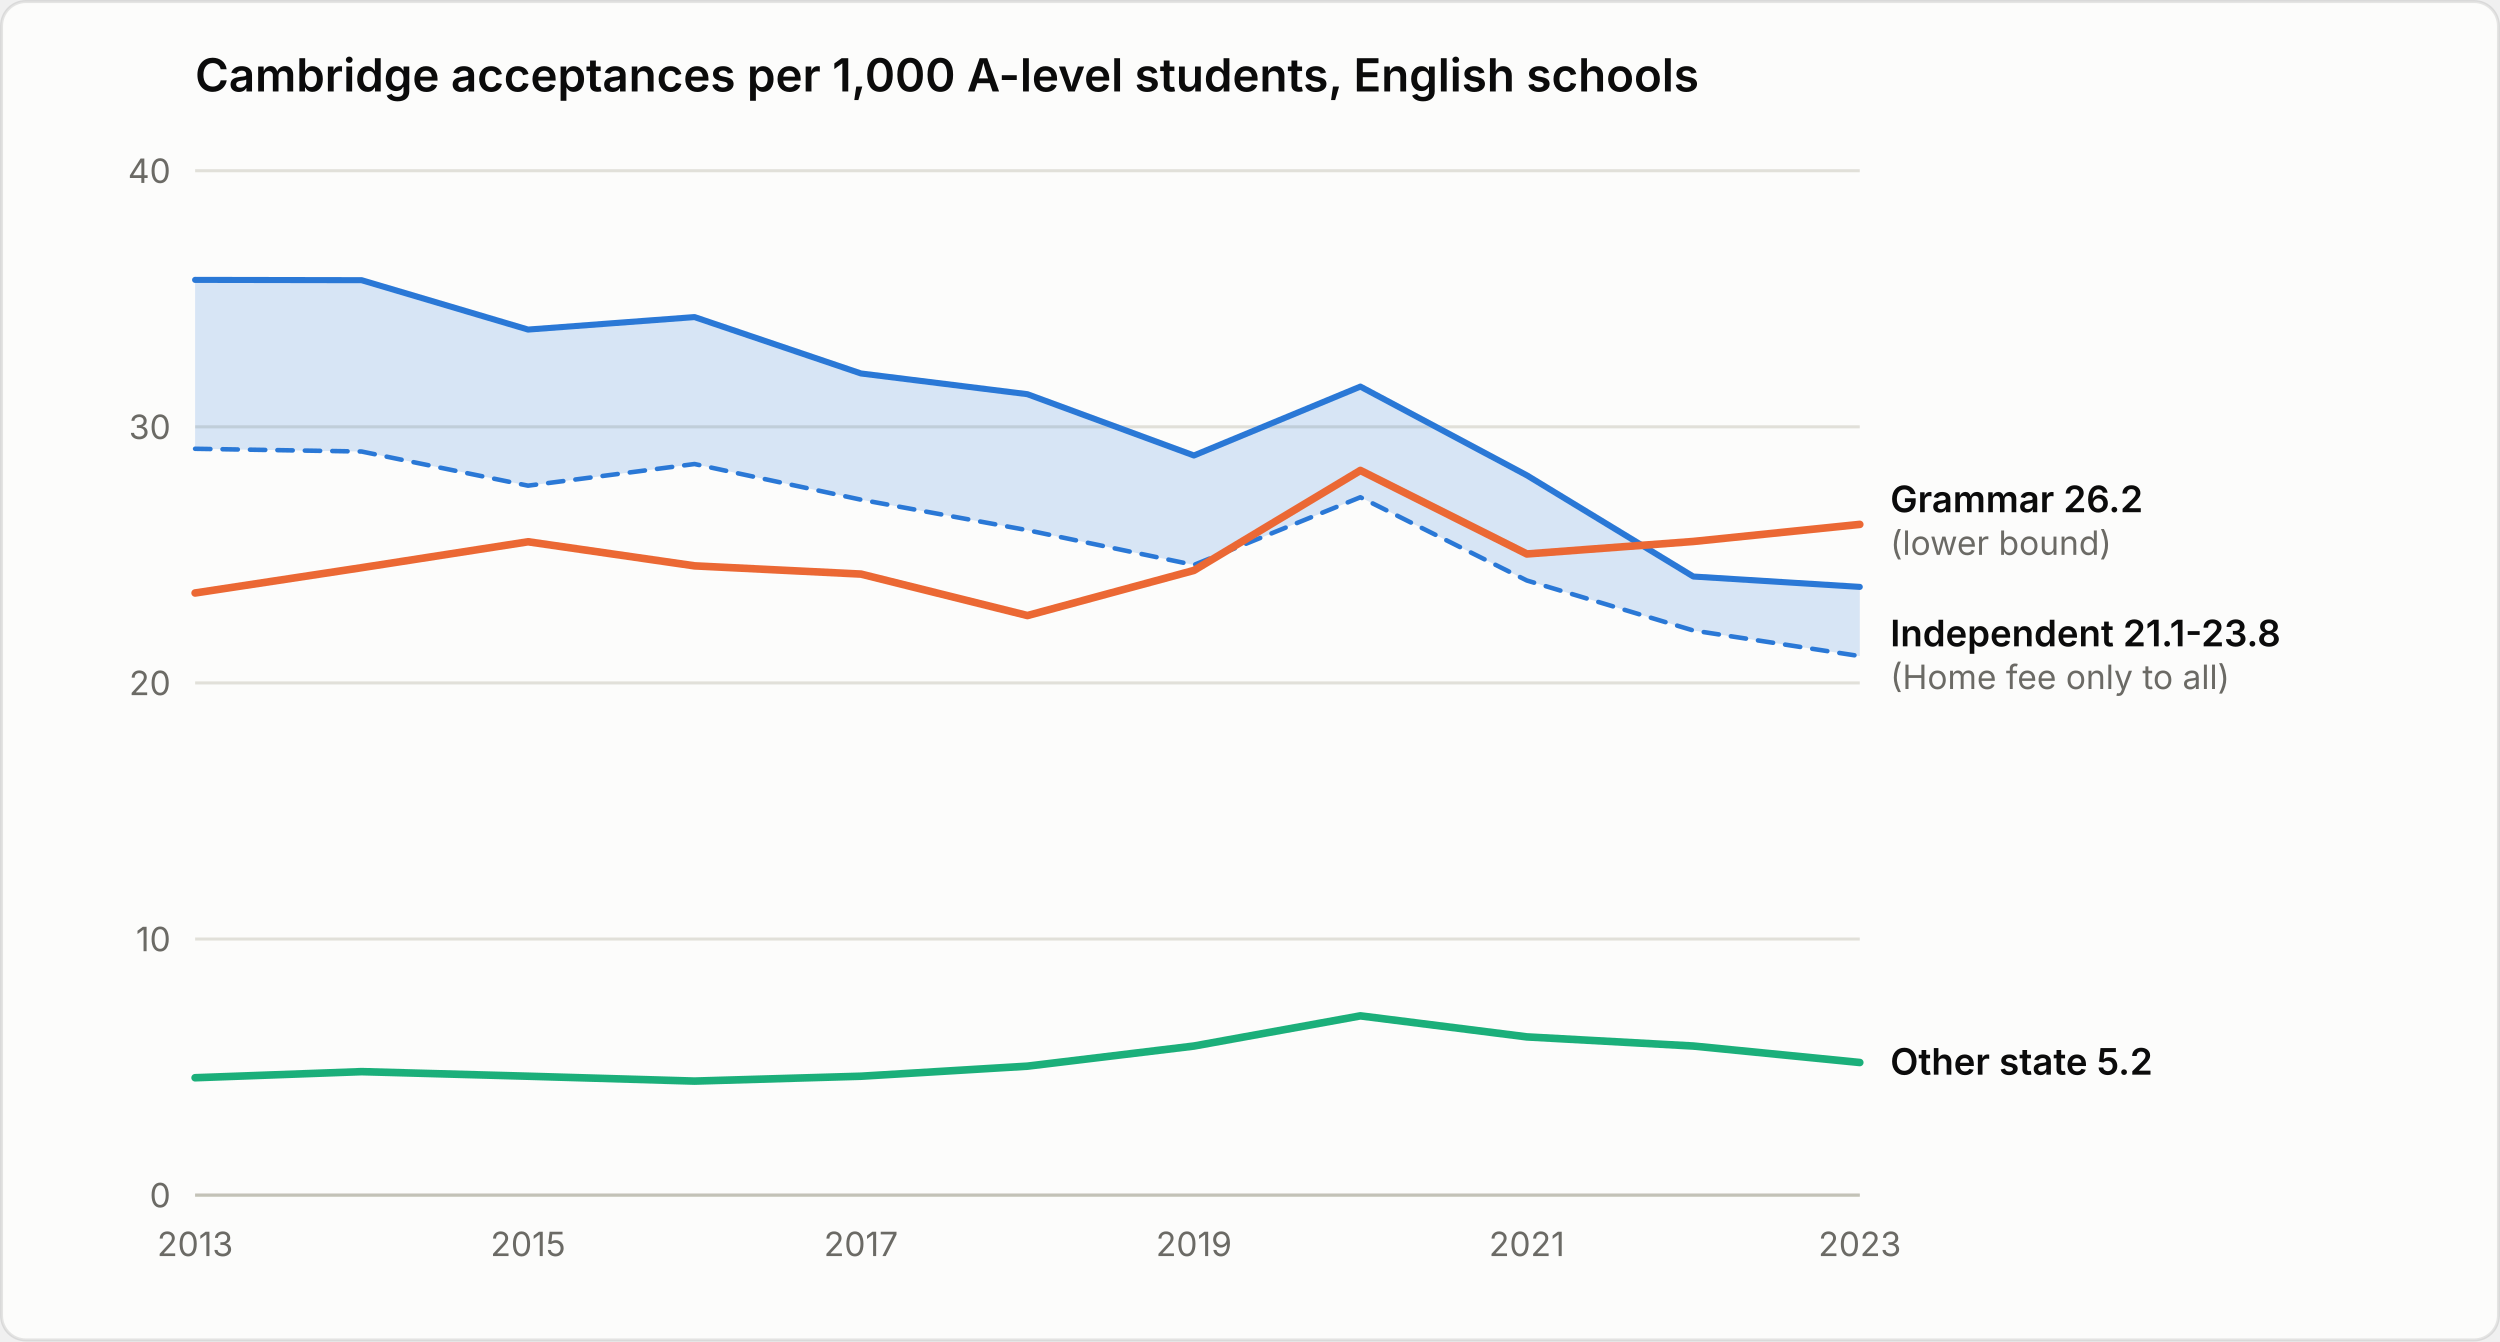
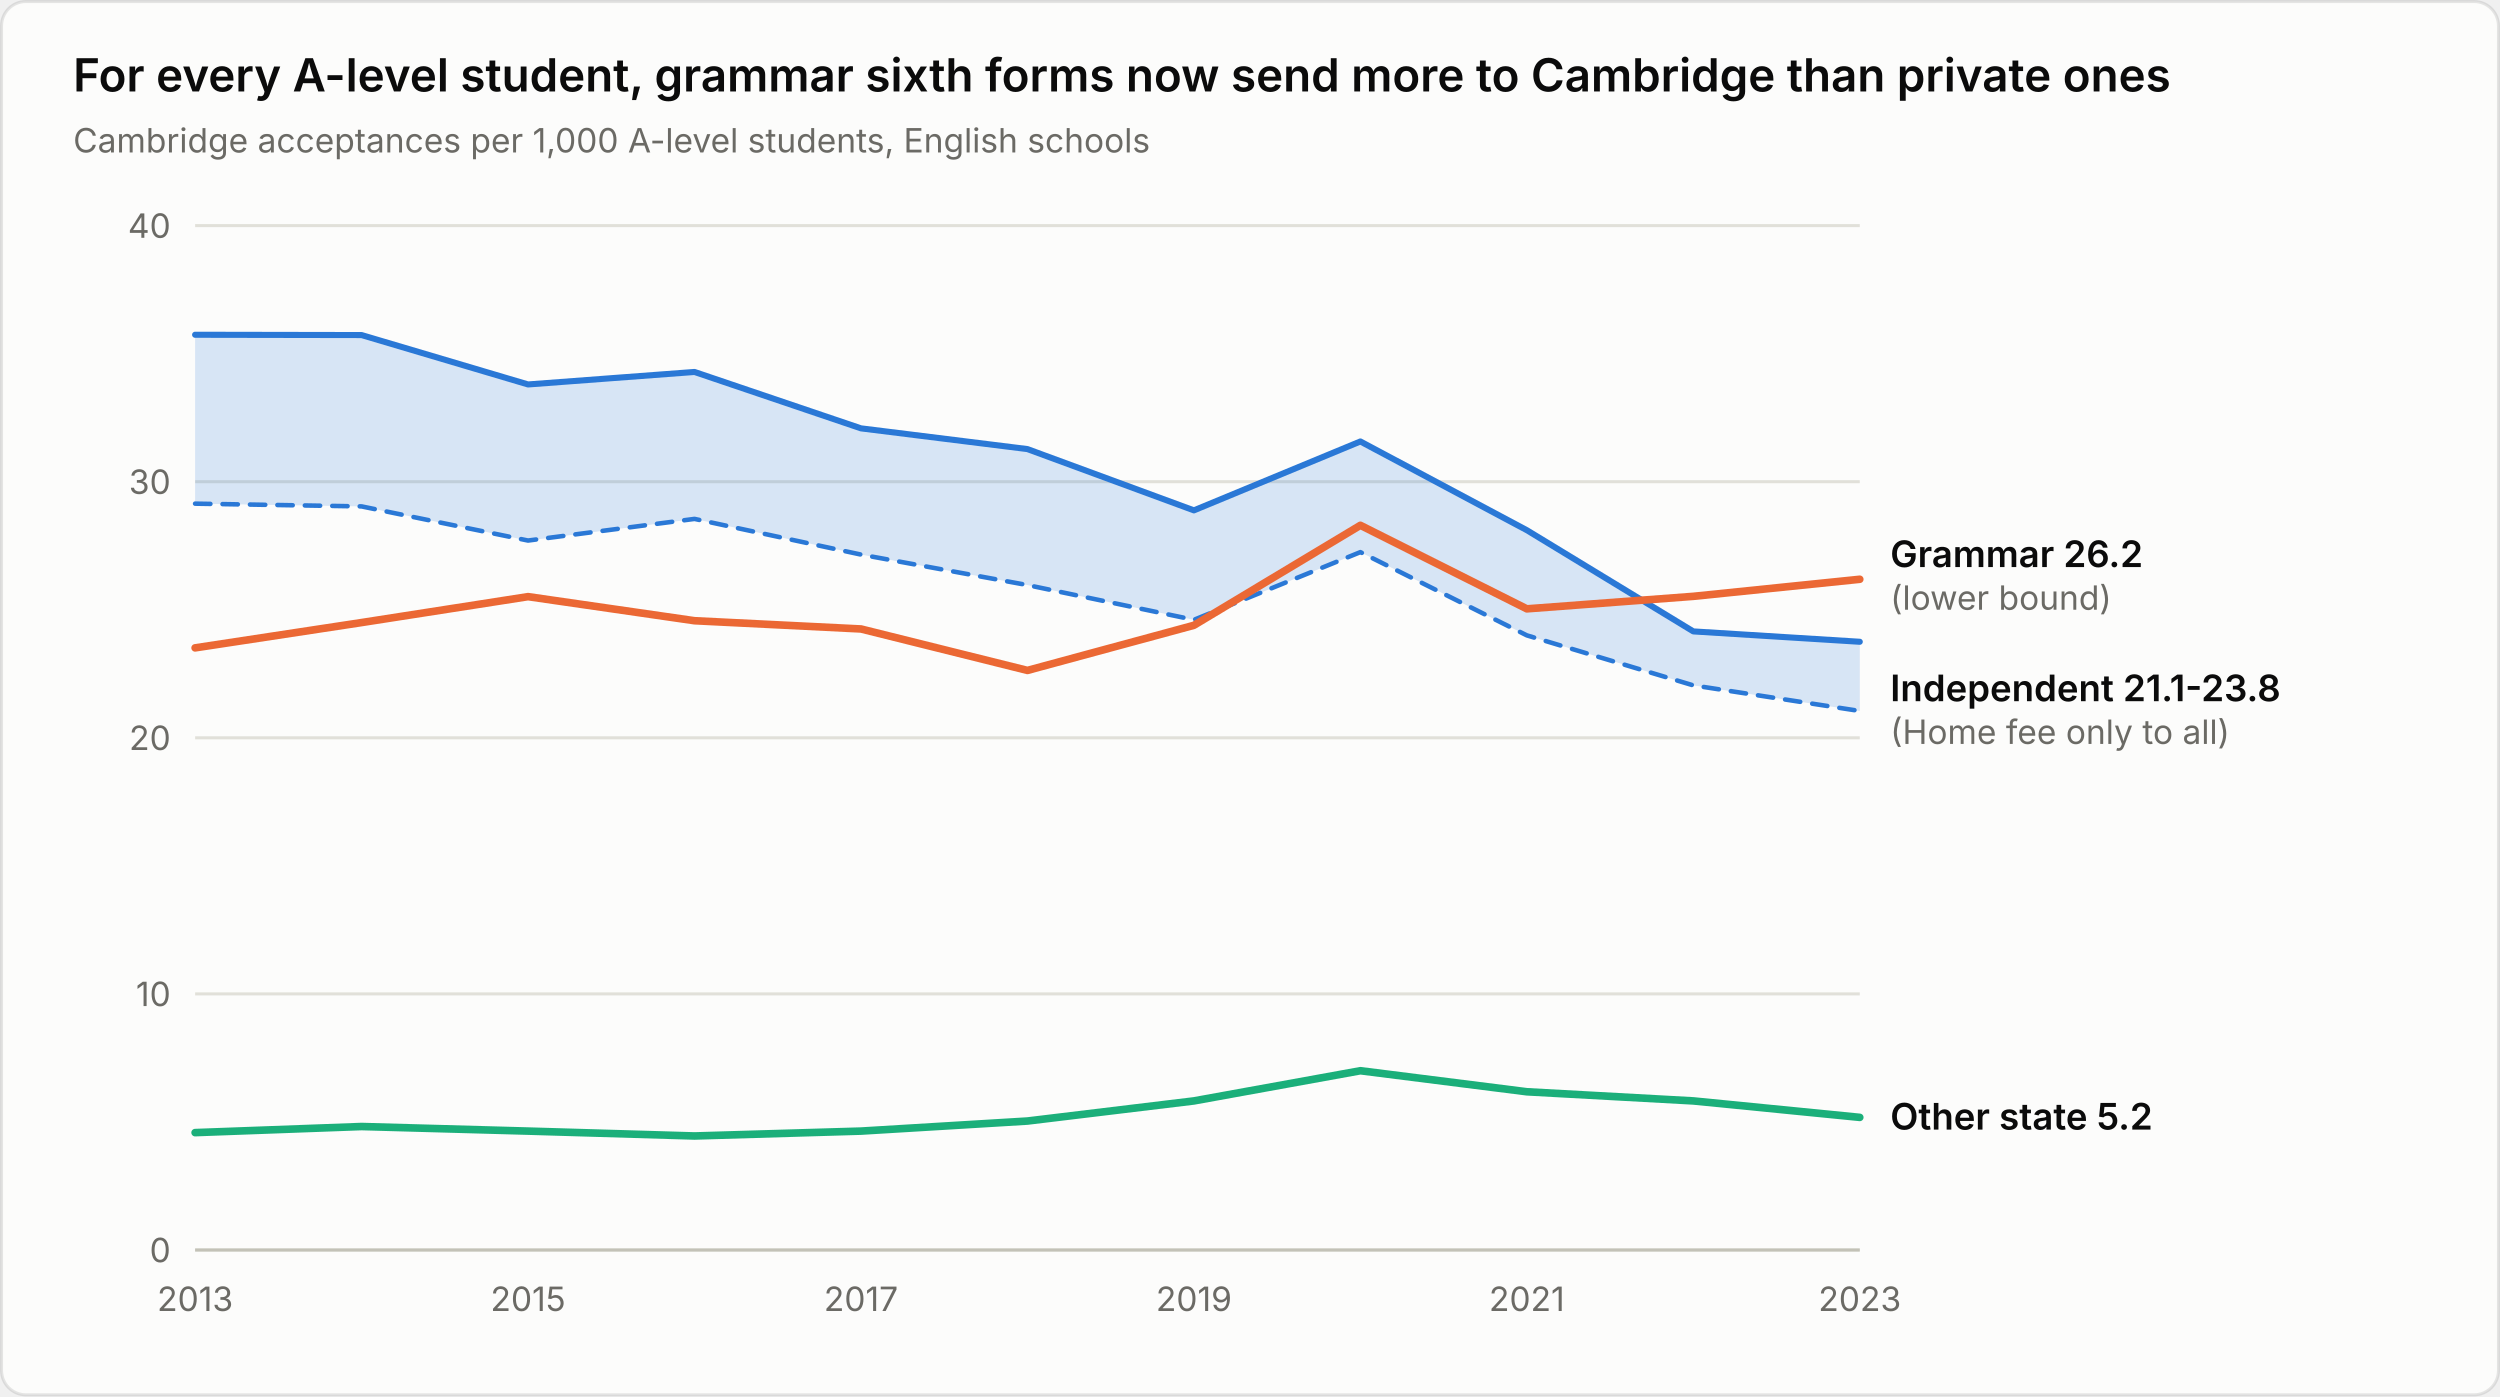
- <svg xmlns="http://www.w3.org/2000/svg" viewBox="0 0 820 440" width="820" height="440" role="img" aria-labelledby="t d">
+ <svg xmlns="http://www.w3.org/2000/svg" viewBox="0 0 820 458" width="820" height="458" role="img" aria-labelledby="t d">
  <style>
  .surface { fill: #fcfcfb; stroke: rgba(11,11,11,.10); }
  .t1 { fill: #0b0b0b; } .t2 { fill: #52514e; } .t3 { fill: #6b6a65; }
  .grid { stroke: #e1e0d9; stroke-width: 1; } .axis { stroke: #c3c2b7; stroke-width: 1; }
  .ind { fill: #2a78d6; stroke: #2a78d6; } .ind-l { stroke: #2a78d6; fill: none; } .ind-band { fill: #2a78d6; opacity: .18; }
  .gra { fill: #eb6834; stroke: #eb6834; } .gra-l { stroke: #eb6834; fill: none; }
  .com { fill: #1baf7a; stroke: #1baf7a; } .com-l { stroke: #1baf7a; fill: none; }
  .neu { fill: #898781; stroke: #898781; } .neu-l { stroke: #898781; fill: none; } .neu-band { fill: #898781; opacity: .14; }
  .hollow { fill: #fcfcfb; stroke-width: 2; }
  .ink { stroke: #0b0b0b; fill: none; }
  .dash { stroke-dasharray: 5 4; }
  .halo { paint-order: stroke; stroke: #fcfcfb; stroke-width: 4px; stroke-linejoin: round; }
  text { font-family: system-ui, -apple-system, 'Segoe UI', sans-serif; }
  @media (prefers-color-scheme: dark) {
    .surface { fill: #1a1a19; stroke: rgba(255,255,255,.10); }
    .t1 { fill: #ffffff; } .t2 { fill: #c3c2b7; } .t3 { fill: #a9a8a1; }
    .grid { stroke: #2c2c2a; } .axis { stroke: #383835; }
    .ind { fill: #3987e5; stroke: #3987e5; } .ind-l { stroke: #3987e5; } .ind-band { fill: #3987e5; }
    .gra { fill: #d95926; stroke: #d95926; } .gra-l { stroke: #d95926; }
    .com { fill: #199e70; stroke: #199e70; } .com-l { stroke: #199e70; }
    .hollow { fill: #1a1a19; }
    .ink { stroke: #ffffff; }
    .halo { stroke: #1a1a19; }
  }
</style>
-   <rect class="surface" x="0.5" y="0.5" width="819" height="439" rx="8" />
-   <text class="t1" x="64.0" y="30.0" font-size="15" text-anchor="start" font-weight="600">Cambridge acceptances per 1,000 A-level students, English schools</text>
-   <line class="grid" x1="64.0" y1="392.0" x2="610.0" y2="392.0" stroke-width="1" />
-   <text class="t3" x="56.0" y="396.0" font-size="11" text-anchor="end">0</text>
-   <line class="grid" x1="64.0" y1="308.0" x2="610.0" y2="308.0" stroke-width="1" />
-   <text class="t3" x="56.0" y="312.0" font-size="11" text-anchor="end">10</text>
-   <line class="grid" x1="64.0" y1="224.0" x2="610.0" y2="224.0" stroke-width="1" />
-   <text class="t3" x="56.0" y="228.0" font-size="11" text-anchor="end">20</text>
-   <line class="grid" x1="64.0" y1="140.0" x2="610.0" y2="140.0" stroke-width="1" />
-   <text class="t3" x="56.0" y="144.0" font-size="11" text-anchor="end">30</text>
-   <line class="grid" x1="64.0" y1="56.0" x2="610.0" y2="56.0" stroke-width="1" />
-   <text class="t3" x="56.0" y="60.0" font-size="11" text-anchor="end">40</text>
-   <text class="t3" x="64.0" y="412.0" font-size="11" text-anchor="middle">2013</text>
-   <text class="t3" x="173.2" y="412.0" font-size="11" text-anchor="middle">2015</text>
-   <text class="t3" x="282.4" y="412.0" font-size="11" text-anchor="middle">2017</text>
-   <text class="t3" x="391.6" y="412.0" font-size="11" text-anchor="middle">2019</text>
-   <text class="t3" x="500.8" y="412.0" font-size="11" text-anchor="middle">2021</text>
-   <text class="t3" x="610.0" y="412.0" font-size="11" text-anchor="middle">2023</text>
-   <line class="axis" x1="64.0" y1="392.0" x2="610.0" y2="392.0" stroke-width="1" />
-   <path class="ind-band" d="M64.0,91.8 L118.6,91.9 L173.2,108.1 L227.8,104.0 L282.4,122.5 L337.0,129.3 L391.6,149.4 L446.2,126.8 L500.8,155.9 L555.4,189.1 L610.0,192.5 L610.0,215.2 L555.4,206.8 L500.8,190.4 L446.2,163.1 L391.6,185.3 L337.0,173.9 L282.4,163.9 L227.8,152.2 L173.2,159.3 L118.6,148.1 L64.0,147.2 Z" stroke-width="0" stroke-linejoin="round" stroke-linecap="round" />
-   <path class="ind-l" d="M64.0,91.8 L118.6,91.9 L173.2,108.1 L227.8,104.0 L282.4,122.5 L337.0,129.3 L391.6,149.4 L446.2,126.8 L500.8,155.9 L555.4,189.1 L610.0,192.5" stroke-width="2" stroke-linejoin="round" stroke-linecap="round" />
-   <path class="ind-l dash" d="M64.0,147.2 L118.6,148.1 L173.2,159.3 L227.8,152.2 L282.4,163.9 L337.0,173.9 L391.6,185.3 L446.2,163.1 L500.8,190.4 L555.4,206.8 L610.0,215.2" stroke-width="1.5" stroke-linejoin="round" stroke-linecap="round" />
-   <path class="gra-l" d="M64.0,194.5 L118.6,186.2 L173.2,177.7 L227.8,185.6 L282.4,188.3 L337.0,201.9 L391.6,187.1 L446.2,154.3 L500.8,181.7 L555.4,177.6 L610.0,172.0" stroke-width="2.5" stroke-linejoin="round" stroke-linecap="round" />
-   <path class="com-l" d="M64.0,353.5 L118.6,351.5 L173.2,353.0 L227.8,354.6 L282.4,353.0 L337.0,349.7 L391.6,343.1 L446.2,333.2 L500.8,340.1 L555.4,343.1 L610.0,348.5" stroke-width="2.5" stroke-linejoin="round" stroke-linecap="round" />
-   <text class="t1" x="620.0" y="168.0" font-size="12" text-anchor="start" font-weight="600">Grammar 26.2</text>
-   <text class="t3" x="620.0" y="182.0" font-size="11" text-anchor="start">(lower bound)</text>
-   <text class="t1" x="620.0" y="212.0" font-size="12" text-anchor="start" font-weight="600">Independent 21.1-23.8</text>
-   <text class="t3" x="620.0" y="226.0" font-size="11" text-anchor="start">(Home fee only to all)</text>
-   <text class="t1" x="620.0" y="352.5" font-size="12" text-anchor="start" font-weight="600">Other state 5.2</text>
+   <rect class="surface" x="0.5" y="0.5" width="819" height="457" rx="8" />
+   <text class="t1" x="24.0" y="30.0" font-size="15" text-anchor="start" font-weight="600">For every A-level student, grammar sixth forms now send more to Cambridge than private ones</text>
+   <text class="t3" x="24.0" y="50.0" font-size="11" text-anchor="start">Cambridge acceptances per 1,000 A-level students, English schools</text>
+   <line class="grid" x1="64.0" y1="410.0" x2="610.0" y2="410.0" stroke-width="1" />
+   <text class="t3" x="56.0" y="414.0" font-size="11" text-anchor="end">0</text>
+   <line class="grid" x1="64.0" y1="326.0" x2="610.0" y2="326.0" stroke-width="1" />
+   <text class="t3" x="56.0" y="330.0" font-size="11" text-anchor="end">10</text>
+   <line class="grid" x1="64.0" y1="242.0" x2="610.0" y2="242.0" stroke-width="1" />
+   <text class="t3" x="56.0" y="246.0" font-size="11" text-anchor="end">20</text>
+   <line class="grid" x1="64.0" y1="158.0" x2="610.0" y2="158.0" stroke-width="1" />
+   <text class="t3" x="56.0" y="162.0" font-size="11" text-anchor="end">30</text>
+   <line class="grid" x1="64.0" y1="74.0" x2="610.0" y2="74.0" stroke-width="1" />
+   <text class="t3" x="56.0" y="78.0" font-size="11" text-anchor="end">40</text>
+   <text class="t3" x="64.0" y="430.0" font-size="11" text-anchor="middle">2013</text>
+   <text class="t3" x="173.2" y="430.0" font-size="11" text-anchor="middle">2015</text>
+   <text class="t3" x="282.4" y="430.0" font-size="11" text-anchor="middle">2017</text>
+   <text class="t3" x="391.6" y="430.0" font-size="11" text-anchor="middle">2019</text>
+   <text class="t3" x="500.8" y="430.0" font-size="11" text-anchor="middle">2021</text>
+   <text class="t3" x="610.0" y="430.0" font-size="11" text-anchor="middle">2023</text>
+   <line class="axis" x1="64.0" y1="410.0" x2="610.0" y2="410.0" stroke-width="1" />
+   <path class="ind-band" d="M64.0,109.8 L118.6,109.9 L173.2,126.1 L227.8,122.0 L282.4,140.5 L337.0,147.3 L391.6,167.4 L446.2,144.8 L500.8,173.9 L555.4,207.1 L610.0,210.5 L610.0,233.2 L555.4,224.8 L500.8,208.4 L446.2,181.1 L391.6,203.3 L337.0,191.9 L282.4,181.9 L227.8,170.2 L173.2,177.3 L118.6,166.1 L64.0,165.2 Z" stroke-width="0" stroke-linejoin="round" stroke-linecap="round" />
+   <path class="ind-l" d="M64.0,109.8 L118.6,109.9 L173.2,126.1 L227.8,122.0 L282.4,140.5 L337.0,147.3 L391.6,167.4 L446.2,144.8 L500.8,173.9 L555.4,207.1 L610.0,210.5" stroke-width="2" stroke-linejoin="round" stroke-linecap="round" />
+   <path class="ind-l dash" d="M64.0,165.2 L118.6,166.1 L173.2,177.3 L227.8,170.2 L282.4,181.9 L337.0,191.9 L391.6,203.3 L446.2,181.1 L500.8,208.4 L555.4,224.8 L610.0,233.2" stroke-width="1.5" stroke-linejoin="round" stroke-linecap="round" />
+   <path class="gra-l" d="M64.0,212.5 L118.6,204.2 L173.2,195.7 L227.8,203.6 L282.4,206.3 L337.0,219.9 L391.6,205.1 L446.2,172.3 L500.8,199.7 L555.4,195.6 L610.0,190.0" stroke-width="2.5" stroke-linejoin="round" stroke-linecap="round" />
+   <path class="com-l" d="M64.0,371.5 L118.6,369.5 L173.2,371.0 L227.8,372.6 L282.4,371.0 L337.0,367.7 L391.6,361.1 L446.2,351.2 L500.8,358.1 L555.4,361.1 L610.0,366.5" stroke-width="2.5" stroke-linejoin="round" stroke-linecap="round" />
+   <text class="t1" x="620.0" y="186.0" font-size="12" text-anchor="start" font-weight="600">Grammar 26.2</text>
+   <text class="t3" x="620.0" y="200.0" font-size="11" text-anchor="start">(lower bound)</text>
+   <text class="t1" x="620.0" y="230.0" font-size="12" text-anchor="start" font-weight="600">Independent 21.1-23.8</text>
+   <text class="t3" x="620.0" y="244.0" font-size="11" text-anchor="start">(Home fee only to all)</text>
+   <text class="t1" x="620.0" y="370.5" font-size="12" text-anchor="start" font-weight="600">Other state 5.2</text>
</svg>
